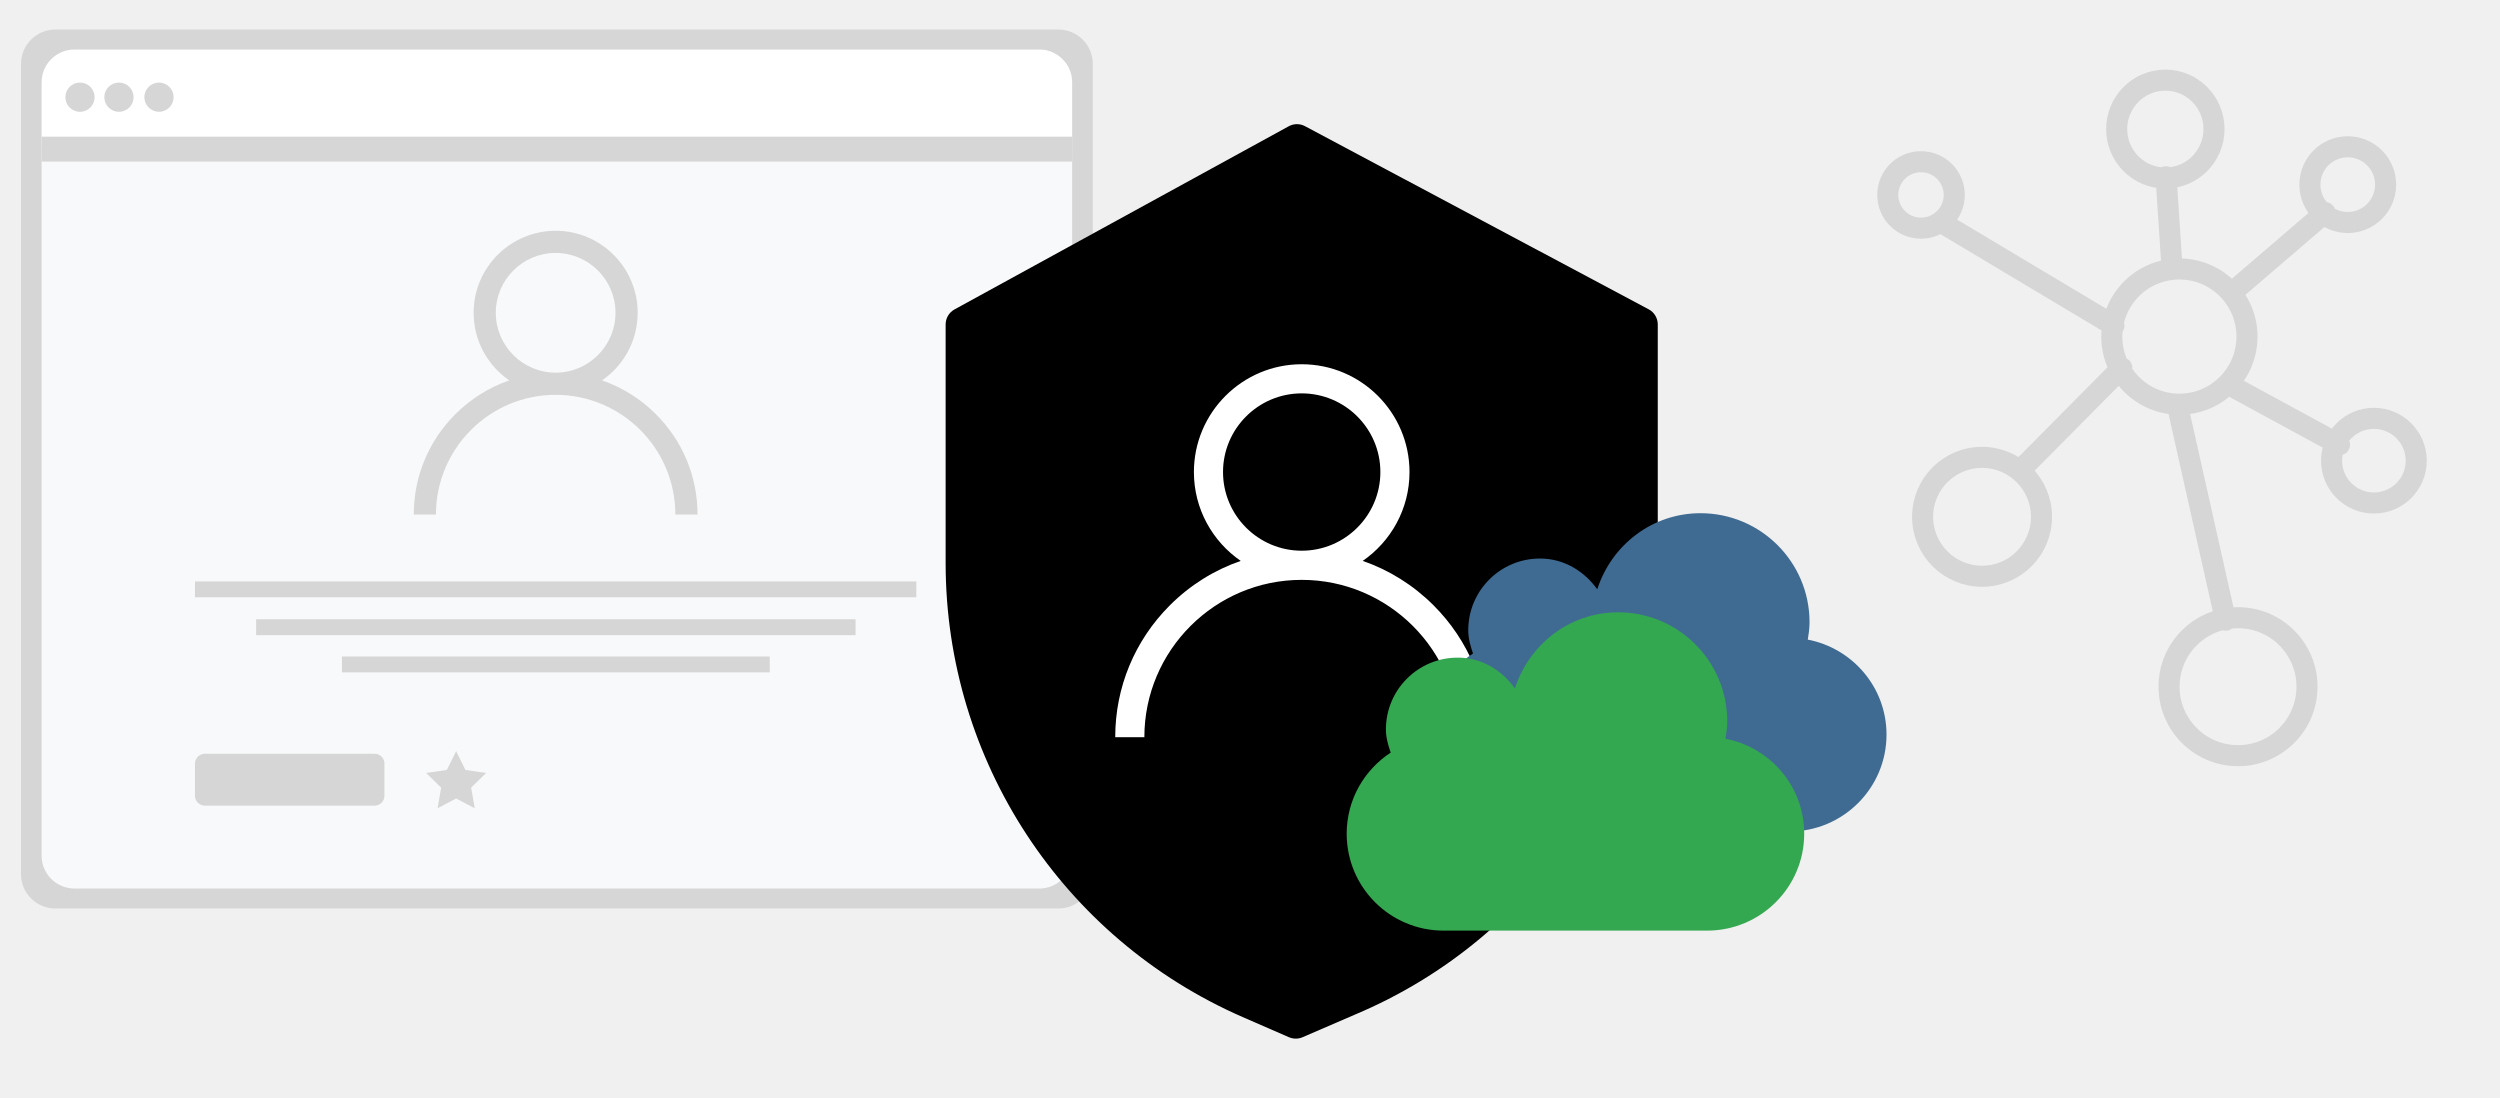
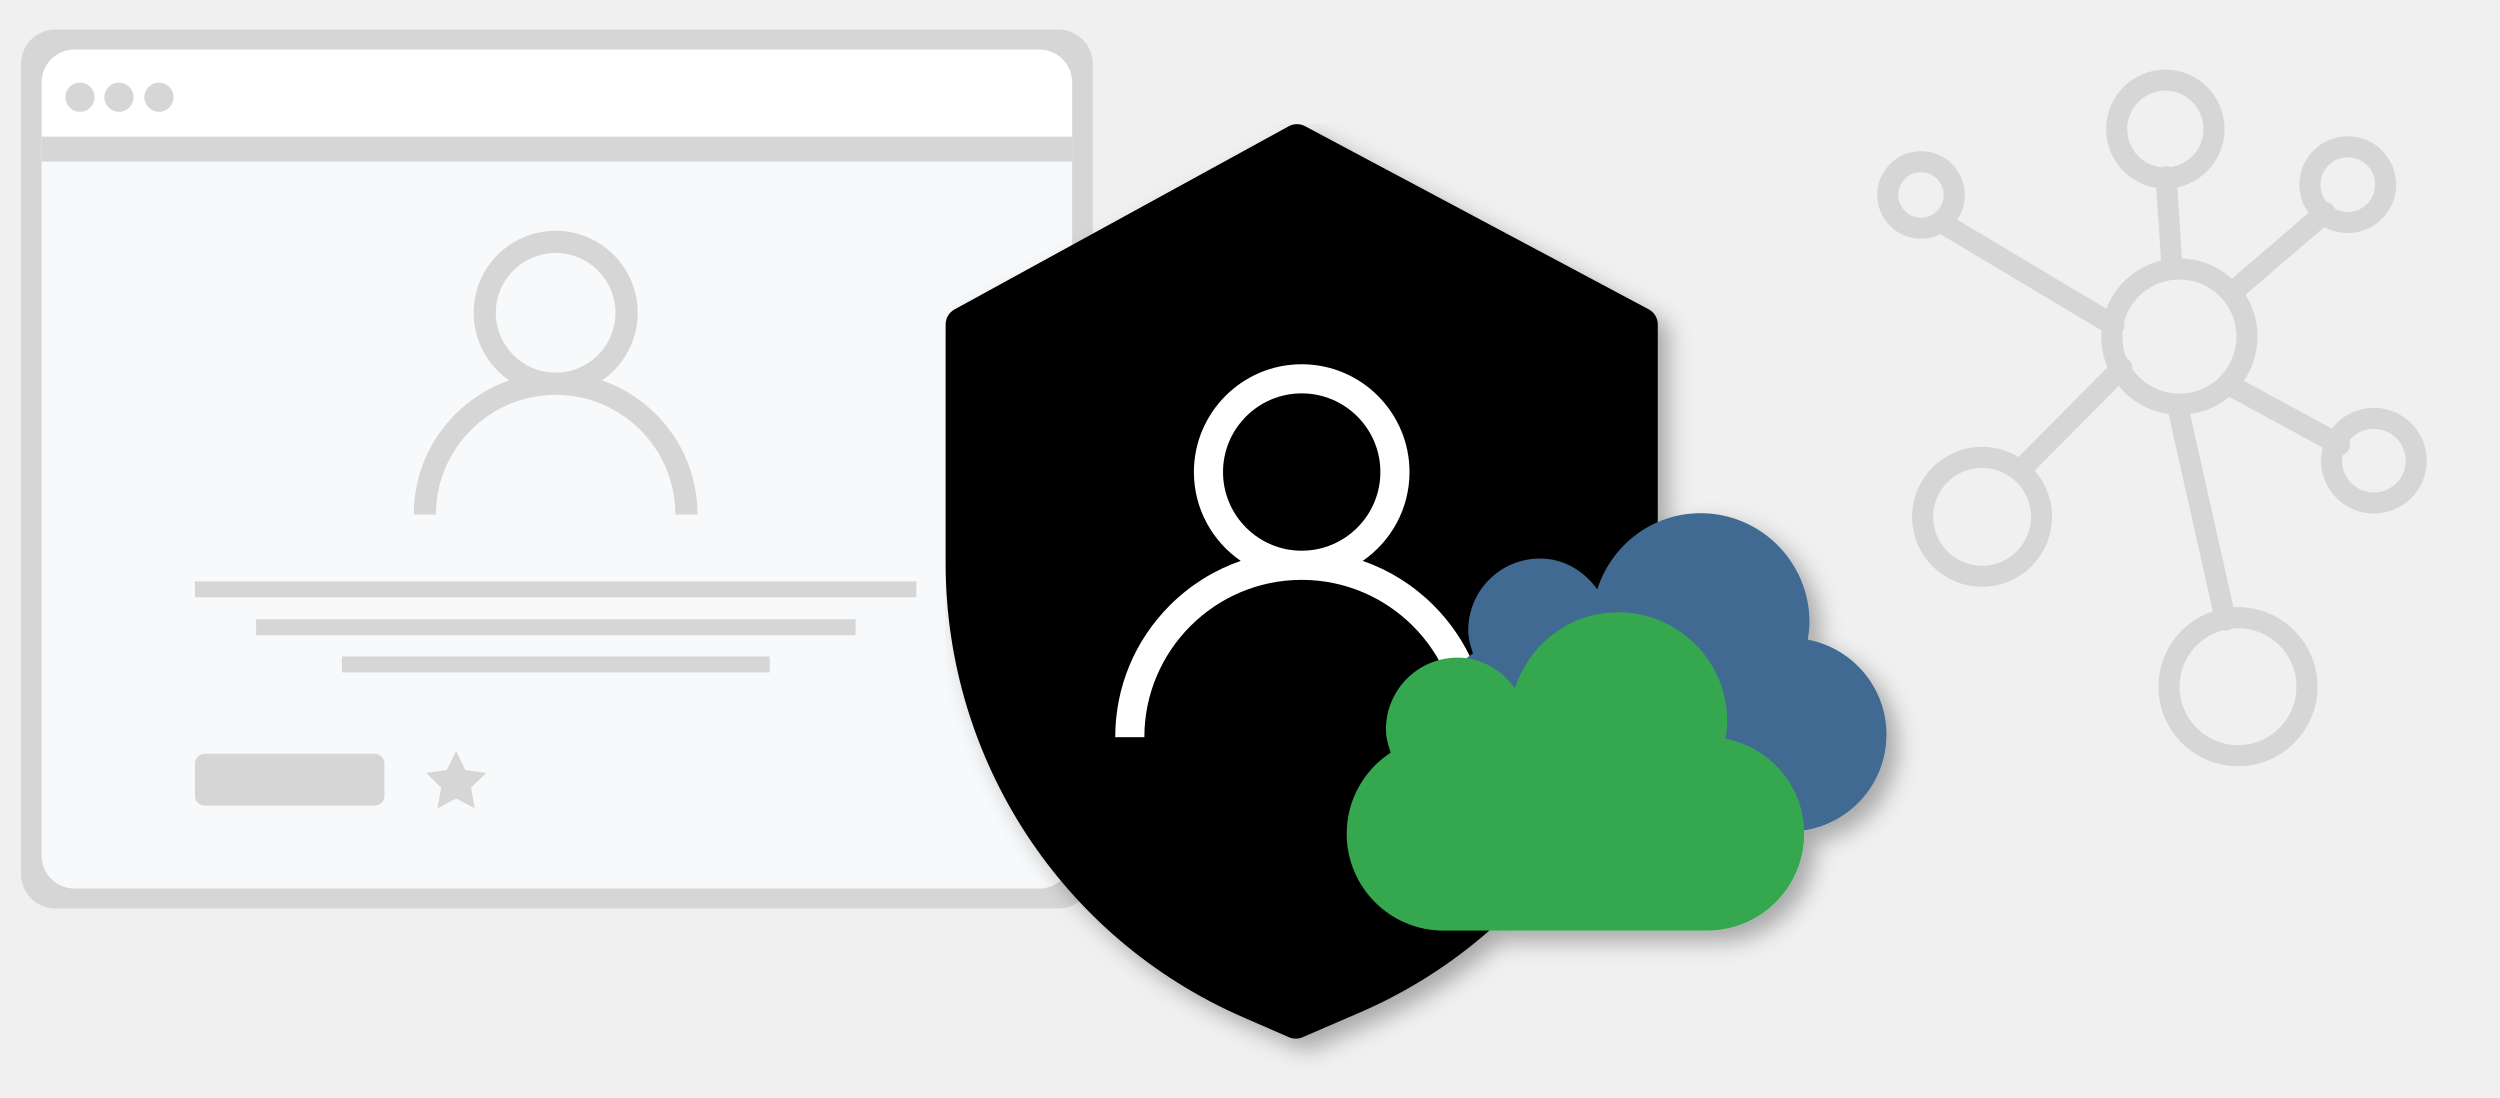
<svg xmlns="http://www.w3.org/2000/svg" xmlns:xlink="http://www.w3.org/1999/xlink" class="icon" id="federated-associations" height="100px" width="227.833px" xml:space="preserve" version="1.1" viewBox="0 0 227.833 100">
  <g id="browser">
    <path d="M2.741+4.508L98.067+4.508L98.067+4.508L98.067+13.645L98.067+13.645L2.741+13.645L2.741+13.645L2.741+4.508L2.741+4.508Z" opacity="1" fill="#ffffff" />
    <path d="M3.394+13.589L98.067+13.589L98.067+13.589L98.067+82.277L98.067+82.277L3.394+82.277L3.394+82.277L3.394+13.589L3.394+13.589Z" opacity="1" fill="#f8f9fa" />
    <path d="M59.78+37.749C58.372+36.341+56.696+35.298+54.867+34.666C56.826+33.317+58.114+31.06+58.114+28.506C58.114+24.384+54.76+21.031+50.638+21.031C46.516+21.031+43.163+24.384+43.163+28.506C43.163+31.06+44.449+33.318+46.409+34.666C44.58+35.297+42.904+36.341+41.495+37.749C39.053+40.19+37.707+43.439+37.707+46.892L39.728+46.892C39.728+40.876+44.623+35.982+50.638+35.982C56.654+35.982+61.547+40.877+61.547+46.892L63.568+46.892C63.568+43.439+62.222+40.19+59.78+37.749ZM50.638+33.961C47.631+33.961+45.183+31.514+45.183+28.506C45.183+25.498+47.631+23.052+50.638+23.052C53.646+23.052+56.092+25.498+56.092+28.506C56.092+31.514+53.646+33.961+50.638+33.961Z" opacity="1" fill="#d6d6d6" />
    <path d="M17.768+52.988L83.508+52.988L83.508+52.988L83.508+54.434L83.508+54.434L17.768+54.434L17.768+54.434L17.768+52.988L17.768+52.988Z" opacity="1" fill="#d6d6d6" />
    <path d="M23.343+56.436L77.969+56.436L77.969+56.436L77.969+57.884L77.969+57.884L23.343+57.884L23.343+57.884L23.343+56.436L23.343+56.436Z" opacity="1" fill="#d6d6d6" />
    <path d="M31.164+59.827L70.148+59.827L70.148+59.827L70.148+61.274L70.148+61.274L31.164+61.274L31.164+61.274L31.164+59.827L31.164+59.827Z" opacity="1" fill="#d6d6d6" />
    <path d="M41.57+68.454L42.415+70.167L44.306+70.442L42.938+71.776L43.261+73.659L41.57+72.77L39.878+73.659L40.202+71.776L38.833+70.442L40.724+70.167L41.57+68.454Z" opacity="1" fill="#d6d6d6" />
    <path d="M3.793+12.455L97.709+12.455L97.709+12.455L97.709+14.723L97.709+14.723L3.793+14.723L3.793+14.723L3.793+12.455L3.793+12.455Z" opacity="1" fill="#d6d6d6" />
    <path d="M5.957+8.856C5.957+8.12+6.553+7.524+7.289+7.524C8.025+7.524+8.621+8.12+8.621+8.856C8.621+9.592+8.025+10.188+7.289+10.188C6.553+10.188+5.957+9.592+5.957+8.856Z" opacity="1" fill="#d6d6d6" />
    <path d="M9.507+8.856C9.507+8.12+10.103+7.524+10.839+7.524C11.575+7.524+12.171+8.12+12.171+8.856C12.171+9.592+11.575+10.188+10.839+10.188C10.103+10.188+9.507+9.592+9.507+8.856Z" opacity="1" fill="#d6d6d6" />
    <path d="M13.157+8.856C13.157+8.121+13.753+7.525+14.488+7.525C15.223+7.525+15.819+8.121+15.819+8.856C15.819+9.591+15.223+10.187+14.488+10.187C13.753+10.187+13.157+9.591+13.157+8.856Z" opacity="1" fill="#d6d6d6" />
    <path d="M35.036+72.536C35.036+73.025+34.624+73.423+34.117+73.423L18.687+73.423C18.18+73.423+17.769+73.025+17.769+72.536L17.769+69.577C17.769+69.087+18.18+68.689+18.687+68.689L34.117+68.689C34.624+68.689+35.036+69.086+35.036+69.577L35.036+72.536Z" opacity="1" fill="#d6d6d6" />
    <path d="M96.457+2.691L5.046+2.691C3.317+2.691+1.914+4.093+1.914+5.823L1.914+79.662C1.914+81.392+3.316+82.794+5.046+82.794L96.457+82.794C98.187+82.794+99.589+81.392+99.589+79.662L99.589+5.823C99.588+4.093+98.187+2.691+96.457+2.691ZM97.709+77.988C97.709+79.64+96.36+80.977+94.698+80.977L6.803+80.977C5.141+80.977+3.793+79.64+3.793+77.988L3.793+7.497C3.793+5.846+5.141+4.508+6.803+4.508L94.698+4.508C96.36+4.508+97.709+5.846+97.709+7.497C97.709+7.497+97.709+77.988+97.709+77.988Z" opacity="1" fill="#d6d6d6" />
  </g>
-   <g id="account_primary">
+   <defs>
+     <filter id="f1" x="0" y="0" width="200%" height="200%">
+       <feOffset result="offOut" in="SourceAlpha" dx="1" dy="1" />
+       <feBlend in="SourceGraphic" in2="blurOut" mode="normal" />
+       <feGaussianBlur result="blurOut" in="offOut" stdDeviation="1" />
+       <feComponentTransfer>
+         <feFuncA type="linear" slope="0.3" />
+       </feComponentTransfer>
+       <feMerge>
+         <feMergeNode />
+         <feMergeNode in="SourceGraphic" />
+       </feMerge>
+     </filter>
+   </defs>
+   <g filter="url(#f1)" id="account_primary">
    <use opacity="0.13" xlink:href="#Image" transform="matrix(0.0576 0 0 0.0576 104.382 12.79)" />
    <g opacity="1">
      <path class="path fill primary" d="M150.251+28.189L118.928+11.499C118.463+11.25+117.907+11.254+117.445+11.508L86.989+28.198C86.49+28.471+86.179+28.995+86.179+29.565L86.179+51.367C86.197+69.29+96.816+85.502+113.236+92.683L117.465+94.525C117.859+94.697+118.31+94.697+118.705+94.526L123.469+92.469C140.195+85.444+151.075+69.074+151.077+50.934L151.077+29.564C151.077+28.99+150.758+28.459+150.251+28.189Z" opacity="1" fill="#000000" />
      <path d="M130.645+55.166C128.792+53.316+126.591+51.945+124.187+51.116C126.762+49.343+128.453+46.375+128.453+43.019C128.453+37.601+124.046+33.195+118.628+33.195C113.211+33.195+108.804+37.601+108.804+43.019C108.804+46.375+110.496+49.343+113.07+51.116C110.667+51.945+108.463+53.316+106.611+55.166C103.402+58.376+101.634+62.645+101.634+67.184L104.289+67.184C104.289+59.277+110.721+52.845+118.627+52.845C126.534+52.845+132.967+59.277+132.967+67.184L135.622+67.184C135.622+62.644+133.855+58.375+130.645+55.166ZM118.627+50.188C114.674+50.188+111.458+46.972+111.458+43.018C111.458+39.064+114.674+35.849+118.627+35.849C122.581+35.849+125.798+39.064+125.798+43.018C125.798+46.972+122.582+50.188+118.627+50.188Z" opacity="1" fill="#ffffff" />
    </g>
    <path class="path stroke white" stroke-width="1" d="M154.97+46.77C150.54+46.77+146.847+49.702+145.564+53.706C144.376+52.053+142.537+50.9+140.347+50.9C136.732+50.9+133.806+53.826+133.806+57.44C133.806+58.191+134.009+58.884+134.241+59.555C131.828+61.133+130.23+63.846+130.23+66.945C130.23+71.828+134.18+75.778+139.063+75.778L163.072+75.778C167.954+75.778+171.924+71.828+171.924+66.945C171.924+62.639+168.827+59.078+164.751+58.29C164.834+57.775+164.909+57.248+164.909+56.709C164.909+51.22+160.459+46.77+154.97+46.77Z" fill="#3f6b92" stroke-linecap="round" opacity="1" stroke-linejoin="round" />
    <path class="path stroke white" stroke-width="1" d="M147.468+55.802C143.038+55.802+139.345+58.734+138.062+62.738C136.874+61.086+135.036+59.932+132.845+59.932C129.23+59.932+126.304+62.858+126.304+66.473C126.304+67.223+126.507+67.916+126.739+68.587C124.326+70.166+122.728+72.879+122.728+75.978C122.728+80.861+126.678+84.811+131.561+84.811L155.57+84.811C160.452+84.811+164.423+80.861+164.423+75.978C164.423+71.672+161.325+68.11+157.249+67.323C157.332+66.808+157.407+66.28+157.407+65.742C157.407+60.253+152.957+55.802+147.468+55.802Z" fill="#34a850" stroke-linecap="round" opacity="1" stroke-linejoin="round" />
  </g>
  <g id="connection">
    <path stroke="#d6d6d6" stroke-width="1.92" d="M198.615+24.514L198.615+24.514C202.017+24.514+204.775+27.272+204.775+30.674L204.775+30.674C204.775+34.077+202.017+36.835+198.615+36.835L198.615+36.835C195.212+36.835+192.454+34.077+192.454+30.674L192.454+30.674C192.454+27.272+195.212+24.514+198.615+24.514ZM175.068+14.736L175.068+14.736C176.741+14.736+178.097+16.093+178.097+17.766L178.097+17.766C178.097+19.439+176.741+20.795+175.068+20.795L175.068+20.795C173.395+20.795+172.038+19.439+172.038+17.766L172.038+17.766C172.038+16.093+173.395+14.736+175.068+14.736ZM180.631+41.68L180.631+41.68C183.623+41.68+186.049+44.105+186.049+47.098L186.049+47.098C186.049+50.09+183.623+52.516+180.631+52.516L180.631+52.516C177.639+52.516+175.213+50.09+175.213+47.098L175.213+47.098C175.213+44.105+177.639+41.68+180.631+41.68ZM213.958+13.376L213.958+13.376C215.864+13.376+217.409+14.921+217.409+16.827L217.409+16.827C217.409+18.733+215.864+20.277+213.958+20.277L213.958+20.277C212.053+20.277+210.508+18.733+210.508+16.827L210.508+16.827C210.508+14.921+212.053+13.376+213.958+13.376ZM216.341+38.125L216.341+38.125C218.471+38.125+220.198+39.852+220.198+41.983L220.198+41.983C220.198+44.113+218.471+45.84+216.341+45.84L216.341+45.84C214.21+45.84+212.483+44.113+212.483+41.983L212.483+41.983C212.483+39.852+214.21+38.125+216.341+38.125ZM184.183+42.78L193.365+33.521M176.961+20.296L192.647+29.67M203.424+26.642L211.892+19.373M203.139+35.061L213.205+40.529M198.146+36.931M198.427+36.919L202.824+56.52M203.959+56.294L203.959+56.294C207.431+56.294+210.245+59.109+210.245+62.581L210.245+62.581C210.245+66.052+207.431+68.867+203.959+68.867L203.959+68.867C200.487+68.867+197.673+66.052+197.673+62.581L197.673+62.581C197.673+59.109+200.487+56.294+203.959+56.294ZM197.941+24.377L197.4+16.11M197.334+7.303L197.334+7.303C199.783+7.303+201.769+9.3+201.769+11.763L201.769+11.763C201.769+14.226+199.783+16.223+197.334+16.223L197.334+16.223C194.886+16.223+192.9+14.226+192.9+11.763L192.9+11.763C192.9+9.3+194.886+7.303+197.334+7.303Z" fill="#3f6b92" stroke-linecap="round" fill-opacity="0" opacity="1" stroke-linejoin="round" />
  </g>
</svg>
